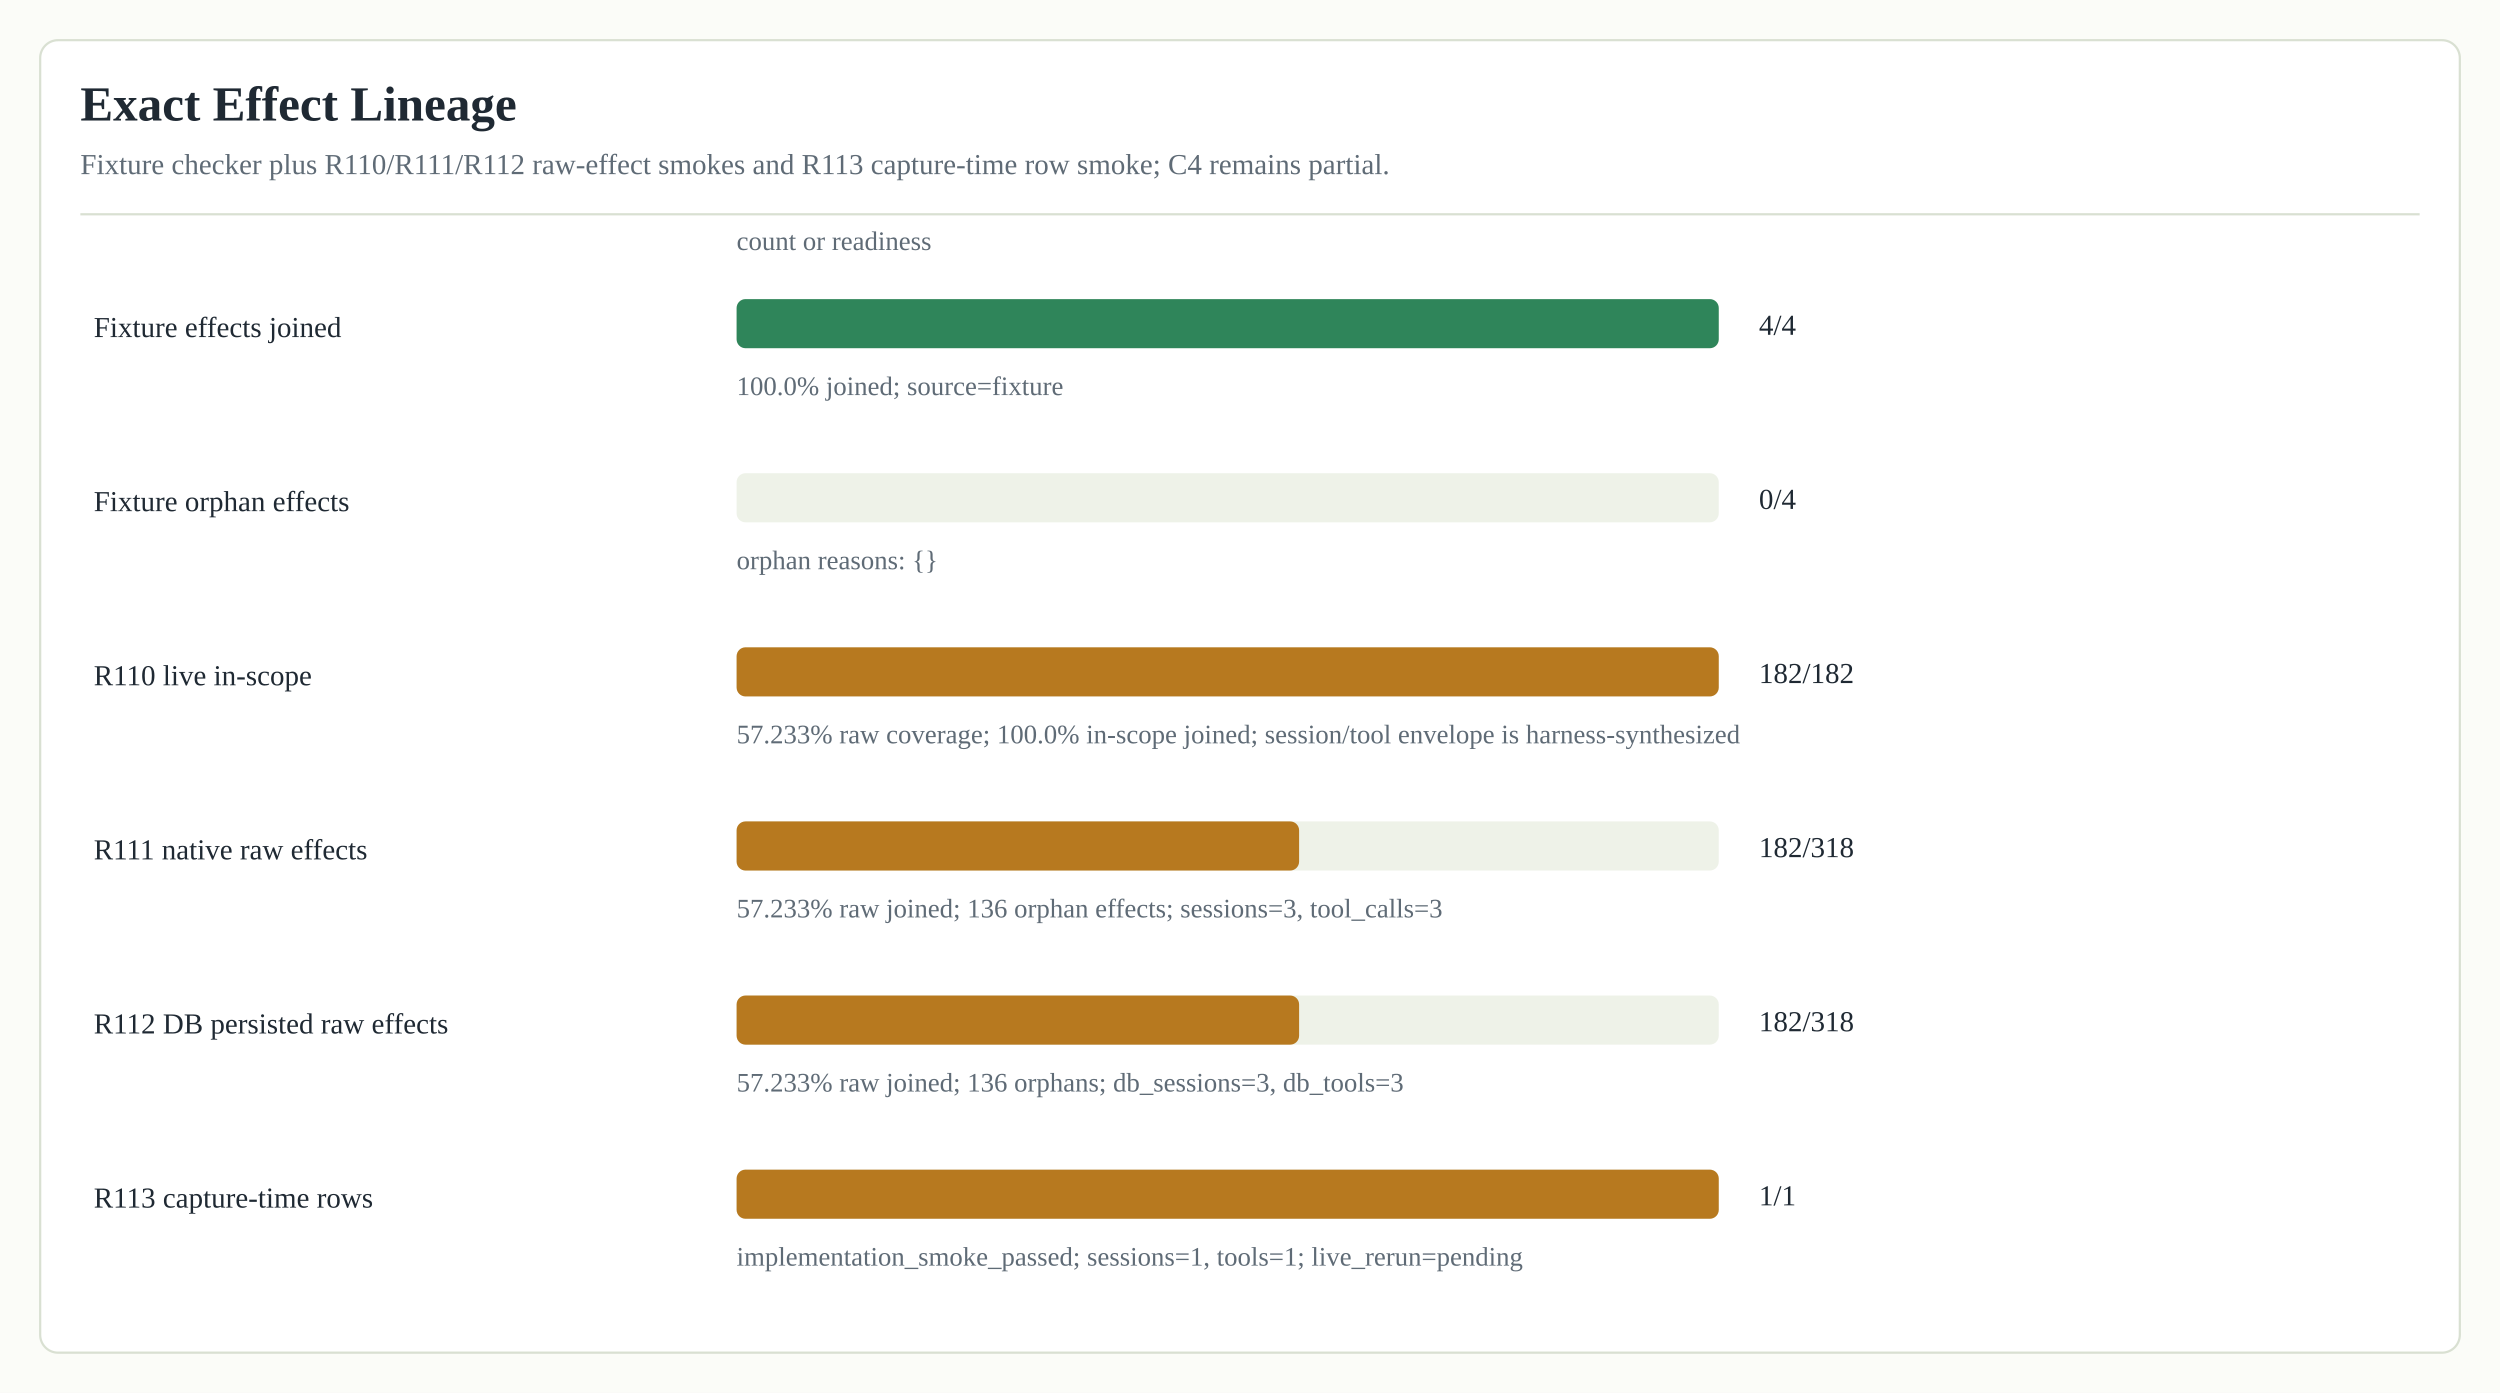
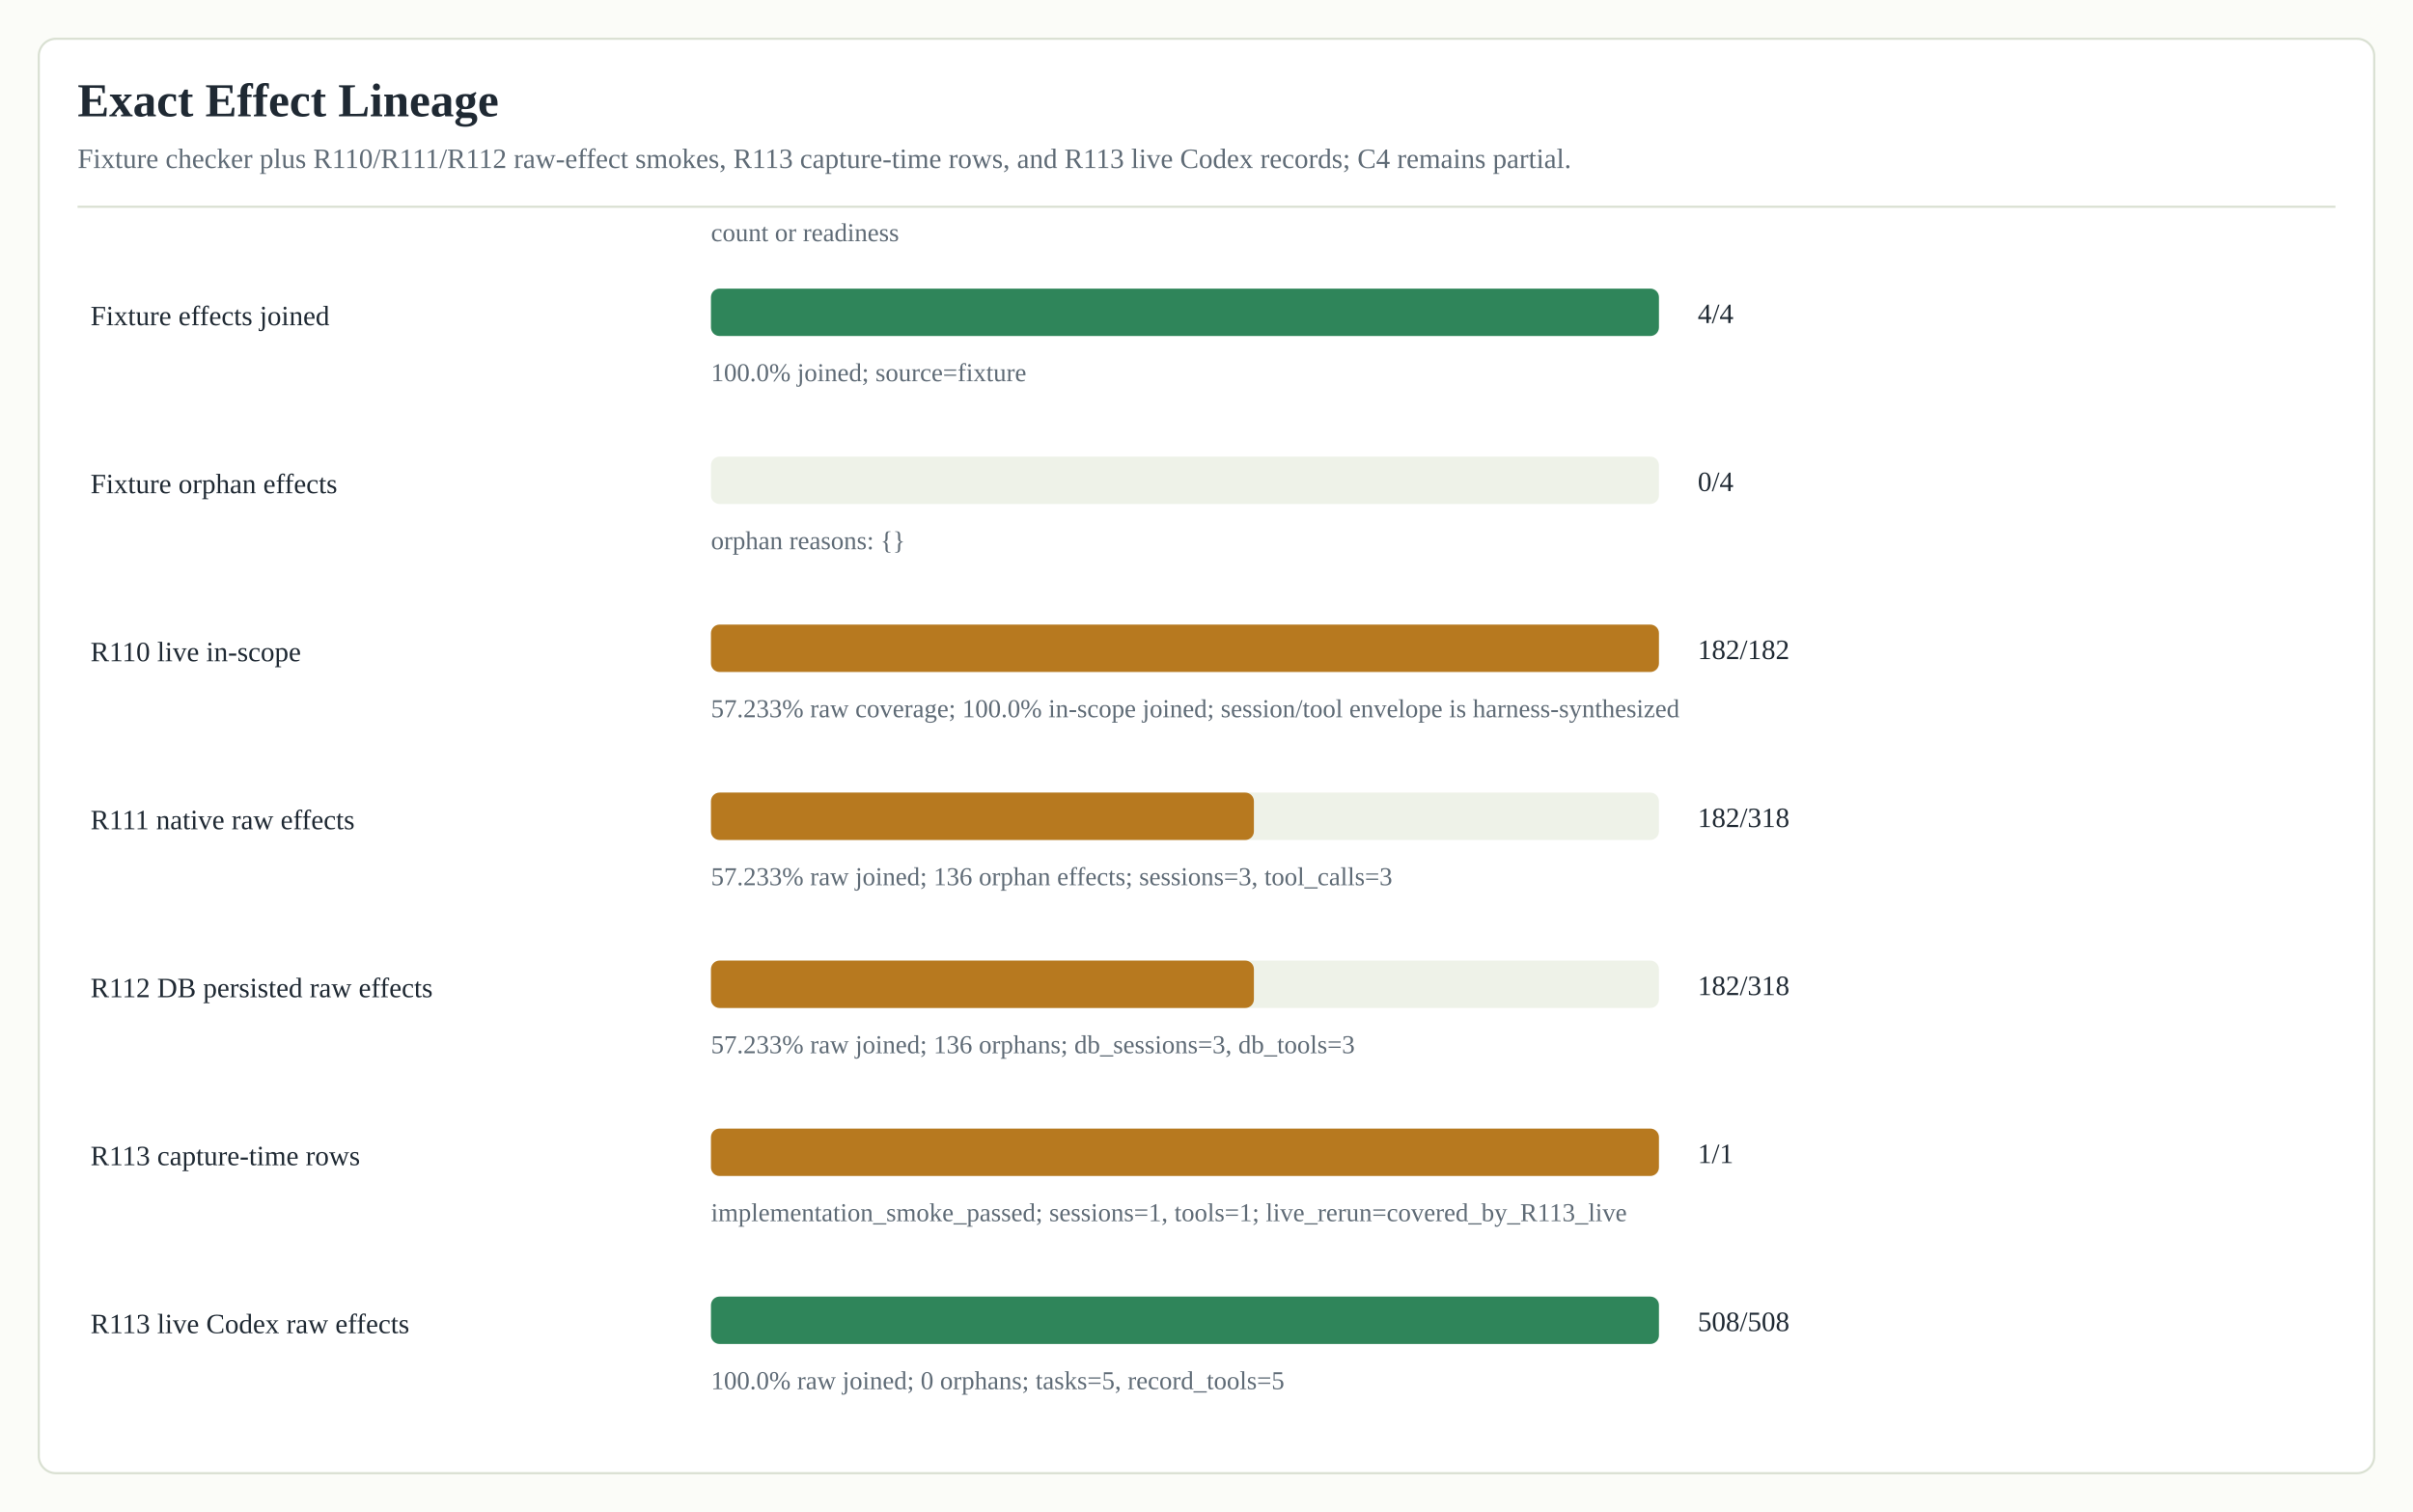
- <svg xmlns="http://www.w3.org/2000/svg" width="1120" height="624" viewBox="0 0 1120 624" role="img" aria-label="Exact Effect Lineage">
-   <rect width="1120" height="624" fill="#fbfcf8" />
-   <rect x="18" y="18" width="1084" height="588" rx="8" fill="#ffffff" stroke="#d9e0d2" />
+ <svg xmlns="http://www.w3.org/2000/svg" width="1120" height="702" viewBox="0 0 1120 702" role="img" aria-label="Exact Effect Lineage">
+   <rect width="1120" height="702" fill="#fbfcf8" />
+   <rect x="18" y="18" width="1084" height="666" rx="8" fill="#ffffff" stroke="#d9e0d2" />
  <text x="36" y="54" font-size="22" font-weight="700" fill="#1f2933">Exact Effect Lineage</text>
-   <text x="36" y="78" font-size="13" fill="#5f6b76">Fixture checker plus R110/R111/R112 raw-effect smokes and R113 capture-time row smoke; C4 remains partial.</text>
+   <text x="36" y="78" font-size="13" fill="#5f6b76">Fixture checker plus R110/R111/R112 raw-effect smokes, R113 capture-time rows, and R113 live Codex records; C4 remains partial.</text>
  <line x1="36" y1="96" x2="1084" y2="96" stroke="#d9e0d2" />
  <text x="330" y="112" font-size="12" fill="#5f6b76">count or readiness</text>
  <text x="42" y="151" font-size="13" fill="#1f2933">
    <tspan x="42" dy="0">Fixture effects joined</tspan>
  </text>
  <rect x="330" y="134" width="440" height="22" rx="4" fill="#eef2e8" />
  <rect x="330" y="134" width="440" height="22" rx="4" fill="#2f855a" />
  <text x="788" y="150" font-size="13" fill="#1f2933">4/4</text>
  <text x="330" y="177" font-size="12" fill="#5f6b76">100.0% joined; source=fixture</text>
  <text x="42" y="229" font-size="13" fill="#1f2933">
    <tspan x="42" dy="0">Fixture orphan effects</tspan>
  </text>
  <rect x="330" y="212" width="440" height="22" rx="4" fill="#eef2e8" />
  <rect x="330" y="212" width="0" height="22" rx="4" fill="#2f855a" />
  <text x="788" y="228" font-size="13" fill="#1f2933">0/4</text>
  <text x="330" y="255" font-size="12" fill="#5f6b76">orphan reasons: {}</text>
  <text x="42" y="307" font-size="13" fill="#1f2933">
    <tspan x="42" dy="0">R110 live in-scope</tspan>
  </text>
  <rect x="330" y="290" width="440" height="22" rx="4" fill="#eef2e8" />
  <rect x="330" y="290" width="440" height="22" rx="4" fill="#b7791f" />
  <text x="788" y="306" font-size="13" fill="#1f2933">182/182</text>
  <text x="330" y="333" font-size="12" fill="#5f6b76">57.233% raw coverage; 100.0% in-scope joined; session/tool envelope is harness-synthesized</text>
  <text x="42" y="385" font-size="13" fill="#1f2933">
    <tspan x="42" dy="0">R111 native raw effects</tspan>
  </text>
  <rect x="330" y="368" width="440" height="22" rx="4" fill="#eef2e8" />
  <rect x="330" y="368" width="252" height="22" rx="4" fill="#b7791f" />
  <text x="788" y="384" font-size="13" fill="#1f2933">182/318</text>
  <text x="330" y="411" font-size="12" fill="#5f6b76">57.233% raw joined; 136 orphan effects; sessions=3, tool_calls=3</text>
  <text x="42" y="463" font-size="13" fill="#1f2933">
    <tspan x="42" dy="0">R112 DB persisted raw effects</tspan>
  </text>
  <rect x="330" y="446" width="440" height="22" rx="4" fill="#eef2e8" />
  <rect x="330" y="446" width="252" height="22" rx="4" fill="#b7791f" />
  <text x="788" y="462" font-size="13" fill="#1f2933">182/318</text>
  <text x="330" y="489" font-size="12" fill="#5f6b76">57.233% raw joined; 136 orphans; db_sessions=3, db_tools=3</text>
  <text x="42" y="541" font-size="13" fill="#1f2933">
    <tspan x="42" dy="0">R113 capture-time rows</tspan>
  </text>
  <rect x="330" y="524" width="440" height="22" rx="4" fill="#eef2e8" />
  <rect x="330" y="524" width="440" height="22" rx="4" fill="#b7791f" />
  <text x="788" y="540" font-size="13" fill="#1f2933">1/1</text>
-   <text x="330" y="567" font-size="12" fill="#5f6b76">implementation_smoke_passed; sessions=1, tools=1; live_rerun=pending</text>
+   <text x="330" y="567" font-size="12" fill="#5f6b76">implementation_smoke_passed; sessions=1, tools=1; live_rerun=covered_by_R113_live</text>
+   <text x="42" y="619" font-size="13" fill="#1f2933">
+     <tspan x="42" dy="0">R113 live Codex raw effects</tspan>
+   </text>
+   <rect x="330" y="602" width="440" height="22" rx="4" fill="#eef2e8" />
+   <rect x="330" y="602" width="440" height="22" rx="4" fill="#2f855a" />
+   <text x="788" y="618" font-size="13" fill="#1f2933">508/508</text>
+   <text x="330" y="645" font-size="12" fill="#5f6b76">100.0% raw joined; 0 orphans; tasks=5, record_tools=5</text>
</svg>
